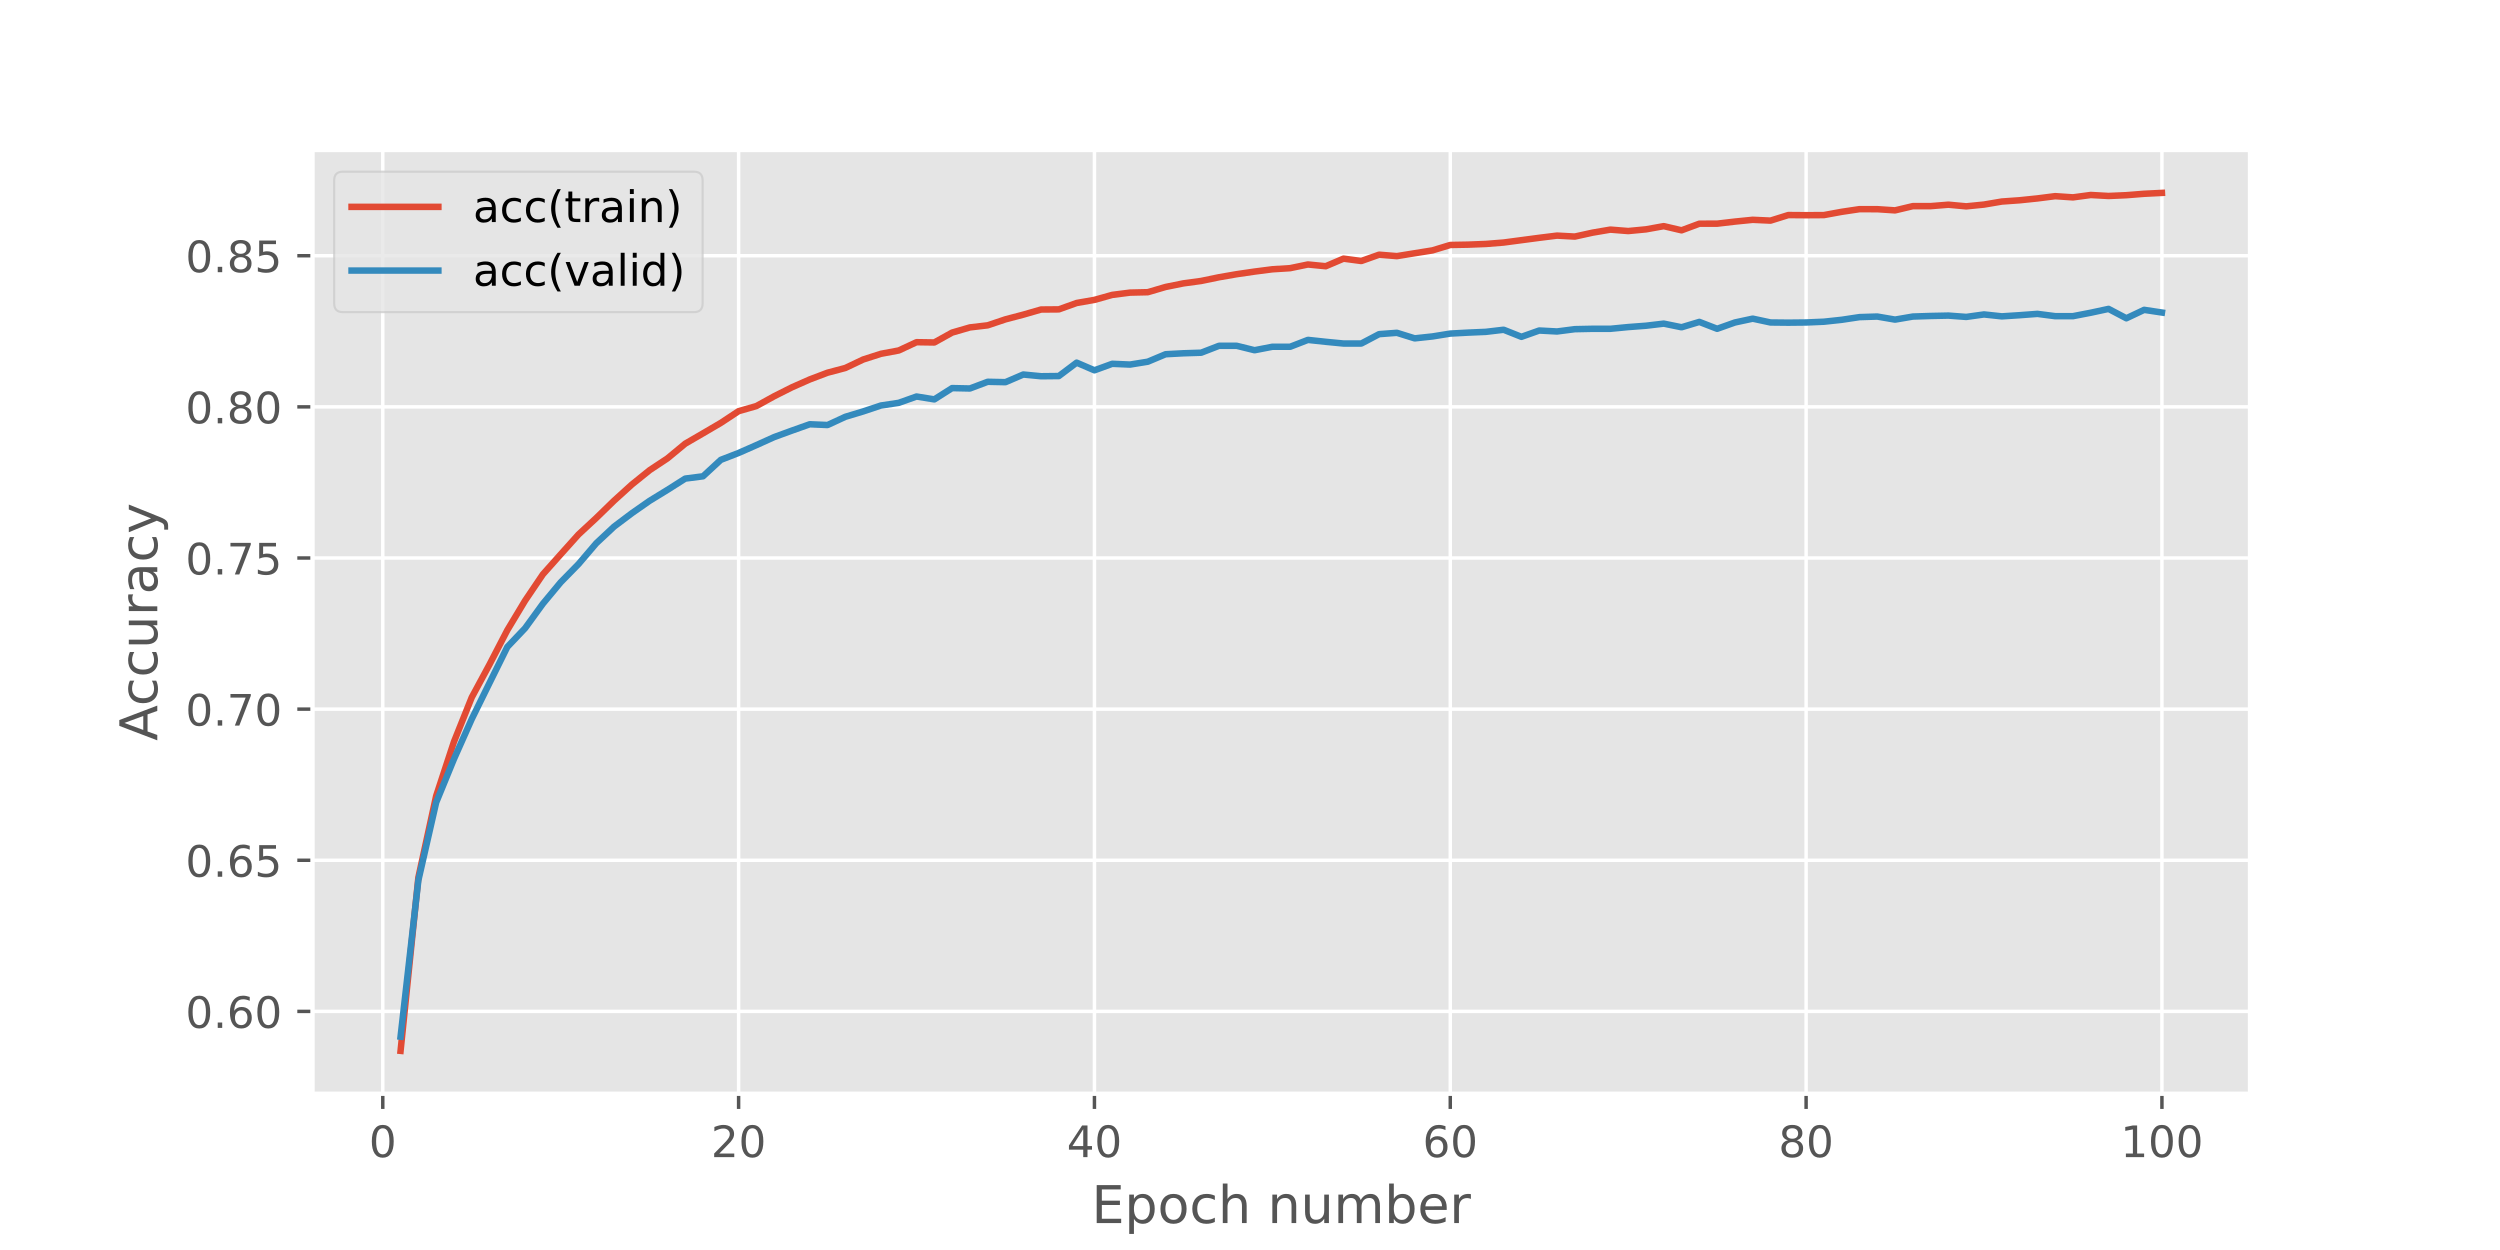
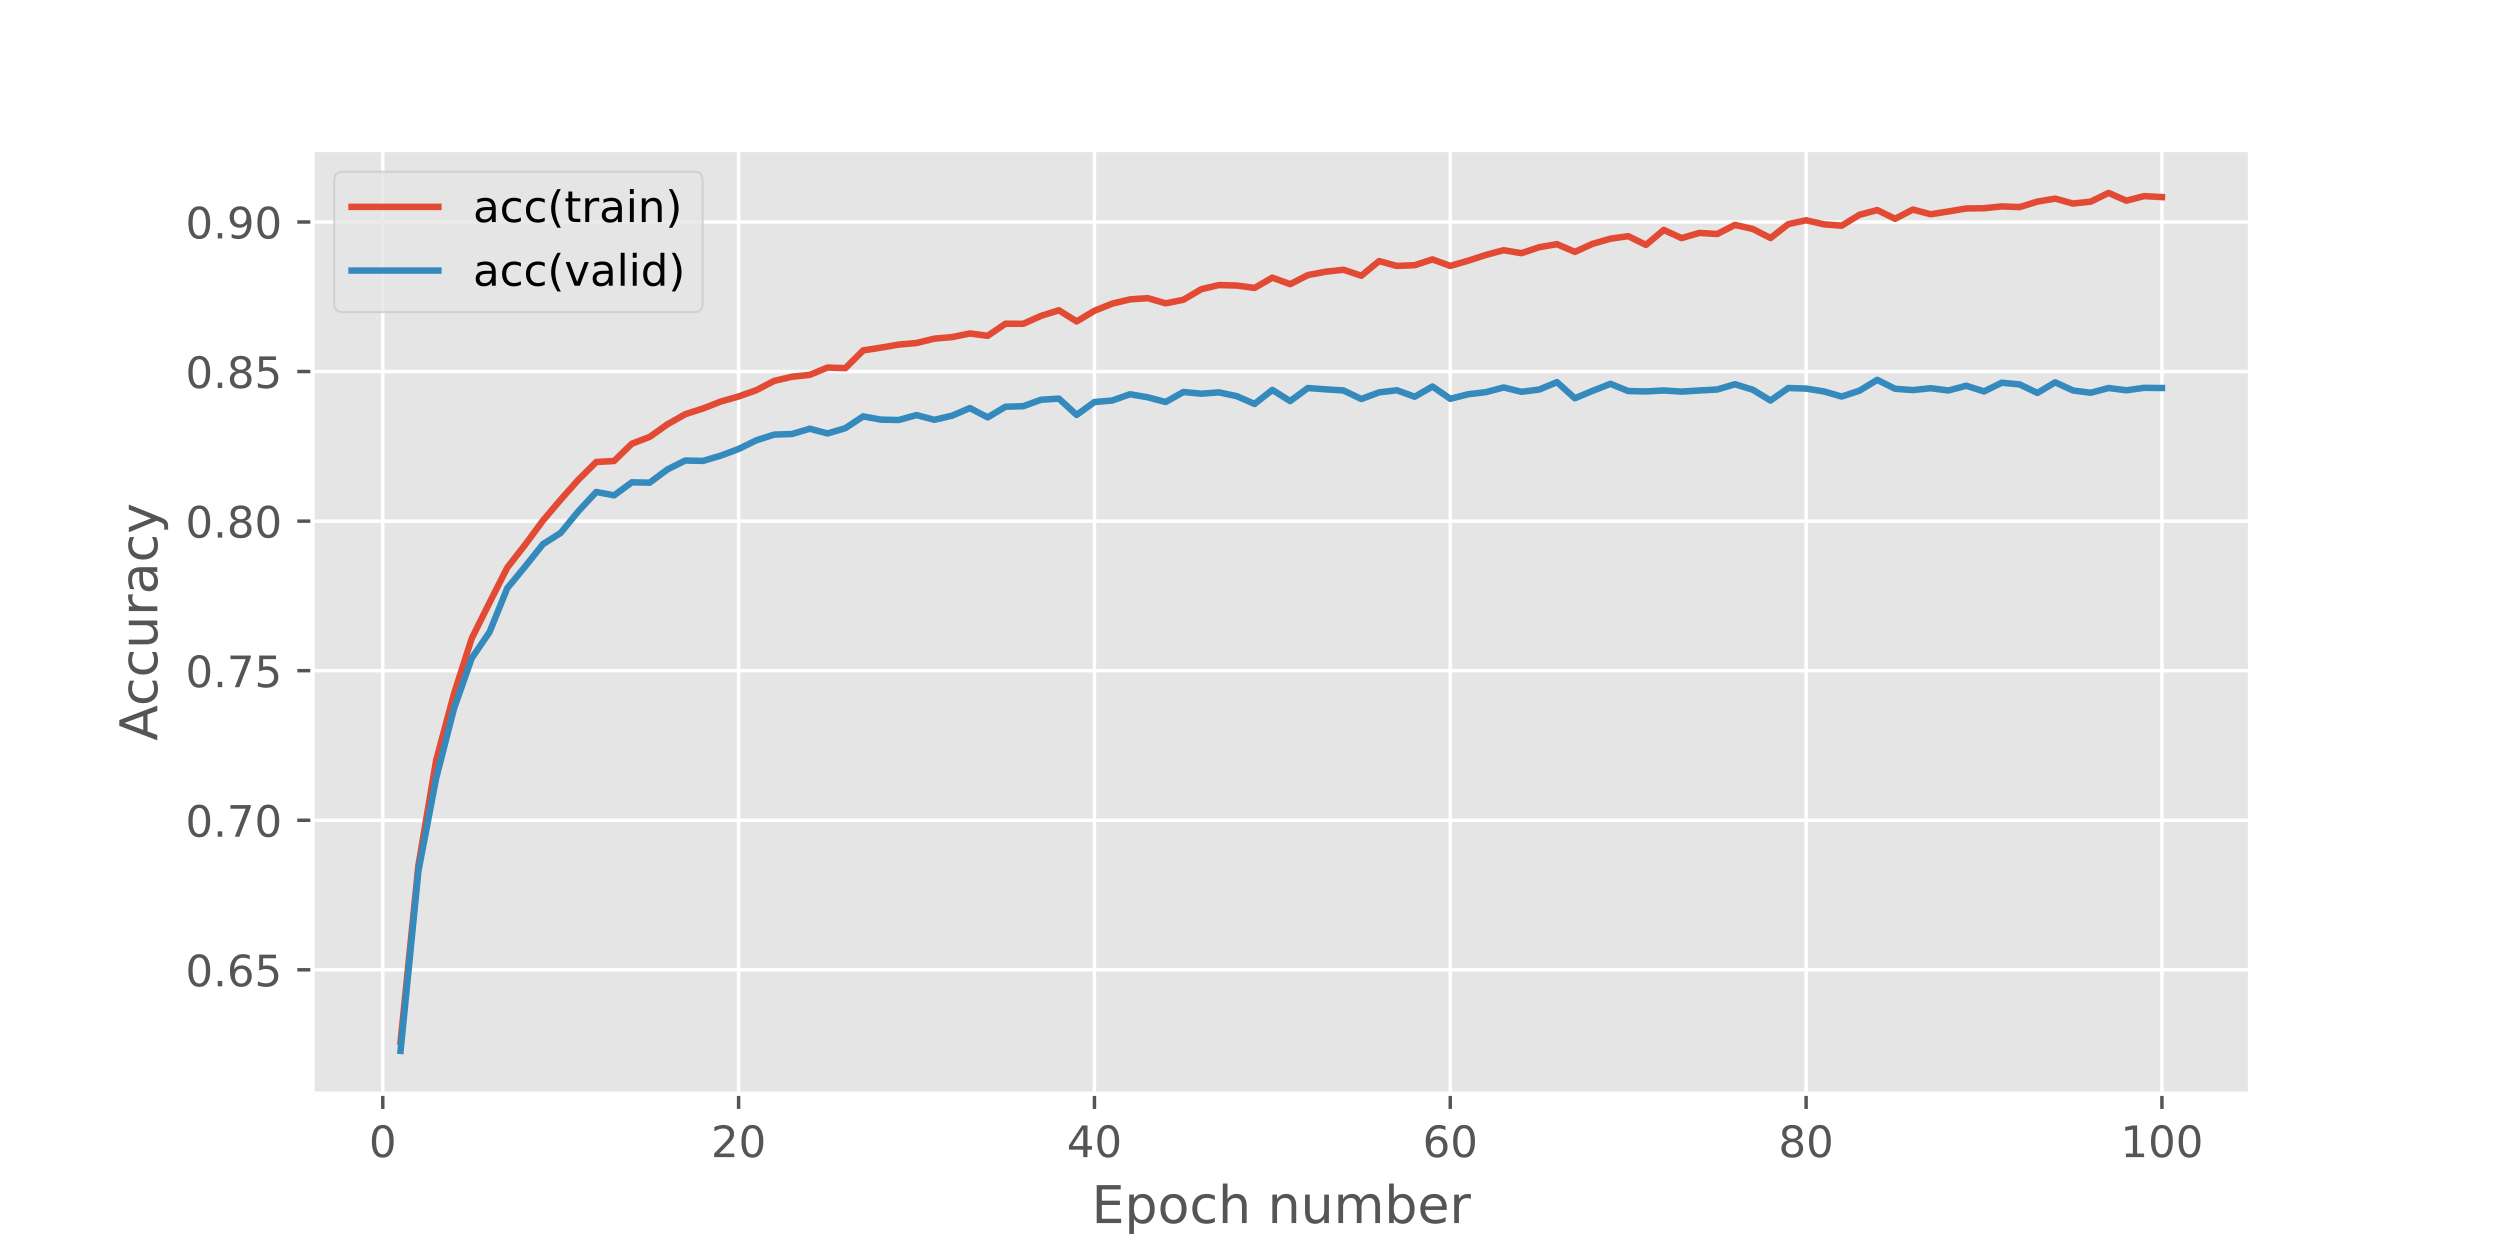
<svg xmlns="http://www.w3.org/2000/svg" xmlns:xlink="http://www.w3.org/1999/xlink" height="288pt" version="1.1" viewBox="0 0 576 288" width="576pt">
  <defs>
    <style type="text/css">*{stroke-linecap:butt;stroke-linejoin:round;}</style>
  </defs>
  <g id="figure_1">
    <g id="patch_1">
      <path d="M 0 288  L 576 288  L 576 0  L 0 0  z " style="fill:#ffffff;" />
    </g>
    <g id="axes_1">
      <g id="patch_2">
        <path d="M 72 252  L 518.4 252  L 518.4 34.56  L 72 34.56  z " style="fill:#e5e5e5;" />
      </g>
      <g id="matplotlib.axis_1">
        <g id="xtick_1">
          <g id="line2d_1">
-             <path clip-path="url(#pefc6689013)" d="M 88.192 252  L 88.192 34.56  " style="fill:none;stroke:#ffffff;stroke-linecap:square;stroke-width:0.8;" />
+             <path clip-path="url(#p333db44d26)" d="M 88.192 252  L 88.192 34.56  " style="fill:none;stroke:#ffffff;stroke-linecap:square;stroke-width:0.8;" />
          </g>
          <g id="line2d_2">
            <defs>
-               <path d="M 0 0  L 0 3.5  " id="mbd521eb7ed" style="stroke:#555555;stroke-width:0.8;" />
-             </defs>
-             <g>
-               <use style="fill:#555555;stroke:#555555;stroke-width:0.8;" x="88.192" xlink:href="#mbd521eb7ed" y="252" />
+               <path d="M 0 0  L 0 3.5  " id="m437a9e949e" style="stroke:#555555;stroke-width:0.8;" />
+             </defs>
+             <g>
+               <use style="fill:#555555;stroke:#555555;stroke-width:0.8;" x="88.192" xlink:href="#m437a9e949e" y="252" />
            </g>
          </g>
          <g id="text_1">
            <g style="fill:#555555;" transform="translate(85.01049 266.5984)scale(0.1 -0.1)">
              <defs>
                <path d="M 2034 4250  Q 1547 4250 1301 3770  Q 1056 3291 1056 2328  Q 1056 1369 1301 889  Q 1547 409 2034 409  Q 2525 409 2770 889  Q 3016 1369 3016 2328  Q 3016 3291 2770 3770  Q 2525 4250 2034 4250  z M 2034 4750  Q 2819 4750 3233 4129  Q 3647 3509 3647 2328  Q 3647 1150 3233 529  Q 2819 -91 2034 -91  Q 1250 -91 836 529  Q 422 1150 422 2328  Q 422 3509 836 4129  Q 1250 4750 2034 4750  z " id="DejaVuSans-30" transform="scale(0.015625)" />
              </defs>
              <use xlink:href="#DejaVuSans-30" />
            </g>
          </g>
        </g>
        <g id="xtick_2">
          <g id="line2d_3">
-             <path clip-path="url(#pefc6689013)" d="M 170.175 252  L 170.175 34.56  " style="fill:none;stroke:#ffffff;stroke-linecap:square;stroke-width:0.8;" />
+             <path clip-path="url(#p333db44d26)" d="M 170.175 252  L 170.175 34.56  " style="fill:none;stroke:#ffffff;stroke-linecap:square;stroke-width:0.8;" />
          </g>
          <g id="line2d_4">
            <g>
-               <use style="fill:#555555;stroke:#555555;stroke-width:0.8;" x="170.175" xlink:href="#mbd521eb7ed" y="252" />
+               <use style="fill:#555555;stroke:#555555;stroke-width:0.8;" x="170.175" xlink:href="#m437a9e949e" y="252" />
            </g>
          </g>
          <g id="text_2">
            <g style="fill:#555555;" transform="translate(163.8127 266.5984)scale(0.1 -0.1)">
              <defs>
                <path d="M 1228 531  L 3431 531  L 3431 0  L 469 0  L 469 531  Q 828 903 1448 1529  Q 2069 2156 2228 2338  Q 2531 2678 2651 2914  Q 2772 3150 2772 3378  Q 2772 3750 2511 3984  Q 2250 4219 1831 4219  Q 1534 4219 1204 4116  Q 875 4013 500 3803  L 500 4441  Q 881 4594 1212 4672  Q 1544 4750 1819 4750  Q 2544 4750 2975 4387  Q 3406 4025 3406 3419  Q 3406 3131 3298 2873  Q 3191 2616 2906 2266  Q 2828 2175 2409 1742  Q 1991 1309 1228 531  z " id="DejaVuSans-32" transform="scale(0.015625)" />
              </defs>
              <use xlink:href="#DejaVuSans-32" />
              <use x="63.623" xlink:href="#DejaVuSans-30" />
            </g>
          </g>
        </g>
        <g id="xtick_3">
          <g id="line2d_5">
-             <path clip-path="url(#pefc6689013)" d="M 252.159 252  L 252.159 34.56  " style="fill:none;stroke:#ffffff;stroke-linecap:square;stroke-width:0.8;" />
+             <path clip-path="url(#p333db44d26)" d="M 252.159 252  L 252.159 34.56  " style="fill:none;stroke:#ffffff;stroke-linecap:square;stroke-width:0.8;" />
          </g>
          <g id="line2d_6">
            <g>
-               <use style="fill:#555555;stroke:#555555;stroke-width:0.8;" x="252.159" xlink:href="#mbd521eb7ed" y="252" />
+               <use style="fill:#555555;stroke:#555555;stroke-width:0.8;" x="252.159" xlink:href="#m437a9e949e" y="252" />
            </g>
          </g>
          <g id="text_3">
            <g style="fill:#555555;" transform="translate(245.7962 266.5984)scale(0.1 -0.1)">
              <defs>
                <path d="M 2419 4116  L 825 1625  L 2419 1625  L 2419 4116  z M 2253 4666  L 3047 4666  L 3047 1625  L 3713 1625  L 3713 1100  L 3047 1100  L 3047 0  L 2419 0  L 2419 1100  L 313 1100  L 313 1709  L 2253 4666  z " id="DejaVuSans-34" transform="scale(0.015625)" />
              </defs>
              <use xlink:href="#DejaVuSans-34" />
              <use x="63.623" xlink:href="#DejaVuSans-30" />
            </g>
          </g>
        </g>
        <g id="xtick_4">
          <g id="line2d_7">
-             <path clip-path="url(#pefc6689013)" d="M 334.142 252  L 334.142 34.56  " style="fill:none;stroke:#ffffff;stroke-linecap:square;stroke-width:0.8;" />
+             <path clip-path="url(#p333db44d26)" d="M 334.142 252  L 334.142 34.56  " style="fill:none;stroke:#ffffff;stroke-linecap:square;stroke-width:0.8;" />
          </g>
          <g id="line2d_8">
            <g>
-               <use style="fill:#555555;stroke:#555555;stroke-width:0.8;" x="334.142" xlink:href="#mbd521eb7ed" y="252" />
+               <use style="fill:#555555;stroke:#555555;stroke-width:0.8;" x="334.142" xlink:href="#m437a9e949e" y="252" />
            </g>
          </g>
          <g id="text_4">
            <g style="fill:#555555;" transform="translate(327.7796 266.5984)scale(0.1 -0.1)">
              <defs>
                <path d="M 2113 2584  Q 1688 2584 1439 2293  Q 1191 2003 1191 1497  Q 1191 994 1439 701  Q 1688 409 2113 409  Q 2538 409 2786 701  Q 3034 994 3034 1497  Q 3034 2003 2786 2293  Q 2538 2584 2113 2584  z M 3366 4563  L 3366 3988  Q 3128 4100 2886 4159  Q 2644 4219 2406 4219  Q 1781 4219 1451 3797  Q 1122 3375 1075 2522  Q 1259 2794 1537 2939  Q 1816 3084 2150 3084  Q 2853 3084 3261 2657  Q 3669 2231 3669 1497  Q 3669 778 3244 343  Q 2819 -91 2113 -91  Q 1303 -91 875 529  Q 447 1150 447 2328  Q 447 3434 972 4092  Q 1497 4750 2381 4750  Q 2619 4750 2861 4703  Q 3103 4656 3366 4563  z " id="DejaVuSans-36" transform="scale(0.015625)" />
              </defs>
              <use xlink:href="#DejaVuSans-36" />
              <use x="63.623" xlink:href="#DejaVuSans-30" />
            </g>
          </g>
        </g>
        <g id="xtick_5">
          <g id="line2d_9">
-             <path clip-path="url(#pefc6689013)" d="M 416.126 252  L 416.126 34.56  " style="fill:none;stroke:#ffffff;stroke-linecap:square;stroke-width:0.8;" />
+             <path clip-path="url(#p333db44d26)" d="M 416.126 252  L 416.126 34.56  " style="fill:none;stroke:#ffffff;stroke-linecap:square;stroke-width:0.8;" />
          </g>
          <g id="line2d_10">
            <g>
-               <use style="fill:#555555;stroke:#555555;stroke-width:0.8;" x="416.126" xlink:href="#mbd521eb7ed" y="252" />
+               <use style="fill:#555555;stroke:#555555;stroke-width:0.8;" x="416.126" xlink:href="#m437a9e949e" y="252" />
            </g>
          </g>
          <g id="text_5">
            <g style="fill:#555555;" transform="translate(409.7631 266.5984)scale(0.1 -0.1)">
              <defs>
                <path d="M 2034 2216  Q 1584 2216 1326 1975  Q 1069 1734 1069 1313  Q 1069 891 1326 650  Q 1584 409 2034 409  Q 2484 409 2743 651  Q 3003 894 3003 1313  Q 3003 1734 2745 1975  Q 2488 2216 2034 2216  z M 1403 2484  Q 997 2584 770 2862  Q 544 3141 544 3541  Q 544 4100 942 4425  Q 1341 4750 2034 4750  Q 2731 4750 3128 4425  Q 3525 4100 3525 3541  Q 3525 3141 3298 2862  Q 3072 2584 2669 2484  Q 3125 2378 3379 2068  Q 3634 1759 3634 1313  Q 3634 634 3220 271  Q 2806 -91 2034 -91  Q 1263 -91 848 271  Q 434 634 434 1313  Q 434 1759 690 2068  Q 947 2378 1403 2484  z M 1172 3481  Q 1172 3119 1398 2916  Q 1625 2713 2034 2713  Q 2441 2713 2670 2916  Q 2900 3119 2900 3481  Q 2900 3844 2670 4047  Q 2441 4250 2034 4250  Q 1625 4250 1398 4047  Q 1172 3844 1172 3481  z " id="DejaVuSans-38" transform="scale(0.015625)" />
              </defs>
              <use xlink:href="#DejaVuSans-38" />
              <use x="63.623" xlink:href="#DejaVuSans-30" />
            </g>
          </g>
        </g>
        <g id="xtick_6">
          <g id="line2d_11">
-             <path clip-path="url(#pefc6689013)" d="M 498.109 252  L 498.109 34.56  " style="fill:none;stroke:#ffffff;stroke-linecap:square;stroke-width:0.8;" />
+             <path clip-path="url(#p333db44d26)" d="M 498.109 252  L 498.109 34.56  " style="fill:none;stroke:#ffffff;stroke-linecap:square;stroke-width:0.8;" />
          </g>
          <g id="line2d_12">
            <g>
-               <use style="fill:#555555;stroke:#555555;stroke-width:0.8;" x="498.109" xlink:href="#mbd521eb7ed" y="252" />
+               <use style="fill:#555555;stroke:#555555;stroke-width:0.8;" x="498.109" xlink:href="#m437a9e949e" y="252" />
            </g>
          </g>
          <g id="text_6">
            <g style="fill:#555555;" transform="translate(488.5653 266.5984)scale(0.1 -0.1)">
              <defs>
                <path d="M 794 531  L 1825 531  L 1825 4091  L 703 3866  L 703 4441  L 1819 4666  L 2450 4666  L 2450 531  L 3481 531  L 3481 0  L 794 0  L 794 531  z " id="DejaVuSans-31" transform="scale(0.015625)" />
              </defs>
              <use xlink:href="#DejaVuSans-31" />
              <use x="63.623" xlink:href="#DejaVuSans-30" />
              <use x="127.246" xlink:href="#DejaVuSans-30" />
            </g>
          </g>
        </g>
        <g id="text_7">
          <g style="fill:#555555;" transform="translate(251.5031 281.7962)scale(0.12 -0.12)">
            <defs>
              <path d="M 628 4666  L 3578 4666  L 3578 4134  L 1259 4134  L 1259 2753  L 3481 2753  L 3481 2222  L 1259 2222  L 1259 531  L 3634 531  L 3634 0  L 628 0  L 628 4666  z " id="DejaVuSans-45" transform="scale(0.015625)" />
              <path d="M 1159 525  L 1159 -1331  L 581 -1331  L 581 3500  L 1159 3500  L 1159 2969  Q 1341 3281 1617 3432  Q 1894 3584 2278 3584  Q 2916 3584 3314 3078  Q 3713 2572 3713 1747  Q 3713 922 3314 415  Q 2916 -91 2278 -91  Q 1894 -91 1617 61  Q 1341 213 1159 525  z M 3116 1747  Q 3116 2381 2855 2742  Q 2594 3103 2138 3103  Q 1681 3103 1420 2742  Q 1159 2381 1159 1747  Q 1159 1113 1420 752  Q 1681 391 2138 391  Q 2594 391 2855 752  Q 3116 1113 3116 1747  z " id="DejaVuSans-70" transform="scale(0.015625)" />
              <path d="M 1959 3097  Q 1497 3097 1228 2736  Q 959 2375 959 1747  Q 959 1119 1226 758  Q 1494 397 1959 397  Q 2419 397 2687 759  Q 2956 1122 2956 1747  Q 2956 2369 2687 2733  Q 2419 3097 1959 3097  z M 1959 3584  Q 2709 3584 3137 3096  Q 3566 2609 3566 1747  Q 3566 888 3137 398  Q 2709 -91 1959 -91  Q 1206 -91 779 398  Q 353 888 353 1747  Q 353 2609 779 3096  Q 1206 3584 1959 3584  z " id="DejaVuSans-6f" transform="scale(0.015625)" />
              <path d="M 3122 3366  L 3122 2828  Q 2878 2963 2633 3030  Q 2388 3097 2138 3097  Q 1578 3097 1268 2742  Q 959 2388 959 1747  Q 959 1106 1268 751  Q 1578 397 2138 397  Q 2388 397 2633 464  Q 2878 531 3122 666  L 3122 134  Q 2881 22 2623 -34  Q 2366 -91 2075 -91  Q 1284 -91 818 406  Q 353 903 353 1747  Q 353 2603 823 3093  Q 1294 3584 2113 3584  Q 2378 3584 2631 3529  Q 2884 3475 3122 3366  z " id="DejaVuSans-63" transform="scale(0.015625)" />
              <path d="M 3513 2113  L 3513 0  L 2938 0  L 2938 2094  Q 2938 2591 2744 2837  Q 2550 3084 2163 3084  Q 1697 3084 1428 2787  Q 1159 2491 1159 1978  L 1159 0  L 581 0  L 581 4863  L 1159 4863  L 1159 2956  Q 1366 3272 1645 3428  Q 1925 3584 2291 3584  Q 2894 3584 3203 3211  Q 3513 2838 3513 2113  z " id="DejaVuSans-68" transform="scale(0.015625)" />
              <path id="DejaVuSans-20" transform="scale(0.015625)" />
              <path d="M 3513 2113  L 3513 0  L 2938 0  L 2938 2094  Q 2938 2591 2744 2837  Q 2550 3084 2163 3084  Q 1697 3084 1428 2787  Q 1159 2491 1159 1978  L 1159 0  L 581 0  L 581 3500  L 1159 3500  L 1159 2956  Q 1366 3272 1645 3428  Q 1925 3584 2291 3584  Q 2894 3584 3203 3211  Q 3513 2838 3513 2113  z " id="DejaVuSans-6e" transform="scale(0.015625)" />
              <path d="M 544 1381  L 544 3500  L 1119 3500  L 1119 1403  Q 1119 906 1312 657  Q 1506 409 1894 409  Q 2359 409 2629 706  Q 2900 1003 2900 1516  L 2900 3500  L 3475 3500  L 3475 0  L 2900 0  L 2900 538  Q 2691 219 2414 64  Q 2138 -91 1772 -91  Q 1169 -91 856 284  Q 544 659 544 1381  z M 1991 3584  L 1991 3584  z " id="DejaVuSans-75" transform="scale(0.015625)" />
              <path d="M 3328 2828  Q 3544 3216 3844 3400  Q 4144 3584 4550 3584  Q 5097 3584 5394 3201  Q 5691 2819 5691 2113  L 5691 0  L 5113 0  L 5113 2094  Q 5113 2597 4934 2840  Q 4756 3084 4391 3084  Q 3944 3084 3684 2787  Q 3425 2491 3425 1978  L 3425 0  L 2847 0  L 2847 2094  Q 2847 2600 2669 2842  Q 2491 3084 2119 3084  Q 1678 3084 1418 2786  Q 1159 2488 1159 1978  L 1159 0  L 581 0  L 581 3500  L 1159 3500  L 1159 2956  Q 1356 3278 1631 3431  Q 1906 3584 2284 3584  Q 2666 3584 2933 3390  Q 3200 3197 3328 2828  z " id="DejaVuSans-6d" transform="scale(0.015625)" />
              <path d="M 3116 1747  Q 3116 2381 2855 2742  Q 2594 3103 2138 3103  Q 1681 3103 1420 2742  Q 1159 2381 1159 1747  Q 1159 1113 1420 752  Q 1681 391 2138 391  Q 2594 391 2855 752  Q 3116 1113 3116 1747  z M 1159 2969  Q 1341 3281 1617 3432  Q 1894 3584 2278 3584  Q 2916 3584 3314 3078  Q 3713 2572 3713 1747  Q 3713 922 3314 415  Q 2916 -91 2278 -91  Q 1894 -91 1617 61  Q 1341 213 1159 525  L 1159 0  L 581 0  L 581 4863  L 1159 4863  L 1159 2969  z " id="DejaVuSans-62" transform="scale(0.015625)" />
              <path d="M 3597 1894  L 3597 1613  L 953 1613  Q 991 1019 1311 708  Q 1631 397 2203 397  Q 2534 397 2845 478  Q 3156 559 3463 722  L 3463 178  Q 3153 47 2828 -22  Q 2503 -91 2169 -91  Q 1331 -91 842 396  Q 353 884 353 1716  Q 353 2575 817 3079  Q 1281 3584 2069 3584  Q 2775 3584 3186 3129  Q 3597 2675 3597 1894  z M 3022 2063  Q 3016 2534 2758 2815  Q 2500 3097 2075 3097  Q 1594 3097 1305 2825  Q 1016 2553 972 2059  L 3022 2063  z " id="DejaVuSans-65" transform="scale(0.015625)" />
              <path d="M 2631 2963  Q 2534 3019 2420 3045  Q 2306 3072 2169 3072  Q 1681 3072 1420 2755  Q 1159 2438 1159 1844  L 1159 0  L 581 0  L 581 3500  L 1159 3500  L 1159 2956  Q 1341 3275 1631 3429  Q 1922 3584 2338 3584  Q 2397 3584 2469 3576  Q 2541 3569 2628 3553  L 2631 2963  z " id="DejaVuSans-72" transform="scale(0.015625)" />
            </defs>
            <use xlink:href="#DejaVuSans-45" />
            <use x="63.184" xlink:href="#DejaVuSans-70" />
            <use x="126.66" xlink:href="#DejaVuSans-6f" />
            <use x="187.842" xlink:href="#DejaVuSans-63" />
            <use x="242.822" xlink:href="#DejaVuSans-68" />
            <use x="306.201" xlink:href="#DejaVuSans-20" />
            <use x="337.988" xlink:href="#DejaVuSans-6e" />
            <use x="401.367" xlink:href="#DejaVuSans-75" />
            <use x="464.746" xlink:href="#DejaVuSans-6d" />
            <use x="562.158" xlink:href="#DejaVuSans-62" />
            <use x="625.635" xlink:href="#DejaVuSans-65" />
            <use x="687.158" xlink:href="#DejaVuSans-72" />
          </g>
        </g>
      </g>
      <g id="matplotlib.axis_2">
        <g id="ytick_1">
          <g id="line2d_13">
-             <path clip-path="url(#pefc6689013)" d="M 72 233.028  L 518.4 233.028  " style="fill:none;stroke:#ffffff;stroke-linecap:square;stroke-width:0.8;" />
+             <path clip-path="url(#p333db44d26)" d="M 72 223.446  L 518.4 223.446  " style="fill:none;stroke:#ffffff;stroke-linecap:square;stroke-width:0.8;" />
          </g>
          <g id="line2d_14">
            <defs>
-               <path d="M 0 0  L -3.5 0  " id="m51535d2b13" style="stroke:#555555;stroke-width:0.8;" />
-             </defs>
-             <g>
-               <use style="fill:#555555;stroke:#555555;stroke-width:0.8;" x="72" xlink:href="#m51535d2b13" y="233.028" />
+               <path d="M 0 0  L -3.5 0  " id="m71de0707a5" style="stroke:#555555;stroke-width:0.8;" />
+             </defs>
+             <g>
+               <use style="fill:#555555;stroke:#555555;stroke-width:0.8;" x="72" xlink:href="#m71de0707a5" y="223.446" />
            </g>
          </g>
          <g id="text_8">
-             <g style="fill:#555555;" transform="translate(42.73438 236.8269)scale(0.1 -0.1)">
+             <g style="fill:#555555;" transform="translate(42.73438 227.2457)scale(0.1 -0.1)">
              <defs>
                <path d="M 684 794  L 1344 794  L 1344 0  L 684 0  L 684 794  z " id="DejaVuSans-2e" transform="scale(0.015625)" />
+                 <path d="M 691 4666  L 3169 4666  L 3169 4134  L 1269 4134  L 1269 2991  Q 1406 3038 1543 3061  Q 1681 3084 1819 3084  Q 2600 3084 3056 2656  Q 3513 2228 3513 1497  Q 3513 744 3044 326  Q 2575 -91 1722 -91  Q 1428 -91 1123 -41  Q 819 9 494 109  L 494 744  Q 775 591 1075 516  Q 1375 441 1709 441  Q 2250 441 2565 725  Q 2881 1009 2881 1497  Q 2881 1984 2565 2268  Q 2250 2553 1709 2553  Q 1456 2553 1204 2497  Q 953 2441 691 2322  L 691 4666  z " id="DejaVuSans-35" transform="scale(0.015625)" />
              </defs>
              <use xlink:href="#DejaVuSans-30" />
              <use x="63.623" xlink:href="#DejaVuSans-2e" />
              <use x="95.41" xlink:href="#DejaVuSans-36" />
-               <use x="159.033" xlink:href="#DejaVuSans-30" />
+               <use x="159.033" xlink:href="#DejaVuSans-35" />
            </g>
          </g>
        </g>
        <g id="ytick_2">
          <g id="line2d_15">
-             <path clip-path="url(#pefc6689013)" d="M 72 198.205  L 518.4 198.205  " style="fill:none;stroke:#ffffff;stroke-linecap:square;stroke-width:0.8;" />
+             <path clip-path="url(#p333db44d26)" d="M 72 188.986  L 518.4 188.986  " style="fill:none;stroke:#ffffff;stroke-linecap:square;stroke-width:0.8;" />
          </g>
          <g id="line2d_16">
            <g>
-               <use style="fill:#555555;stroke:#555555;stroke-width:0.8;" x="72" xlink:href="#m51535d2b13" y="198.205" />
+               <use style="fill:#555555;stroke:#555555;stroke-width:0.8;" x="72" xlink:href="#m71de0707a5" y="188.986" />
            </g>
          </g>
          <g id="text_9">
-             <g style="fill:#555555;" transform="translate(42.73438 202.0046)scale(0.1 -0.1)">
-               <defs>
-                 <path d="M 691 4666  L 3169 4666  L 3169 4134  L 1269 4134  L 1269 2991  Q 1406 3038 1543 3061  Q 1681 3084 1819 3084  Q 2600 3084 3056 2656  Q 3513 2228 3513 1497  Q 3513 744 3044 326  Q 2575 -91 1722 -91  Q 1428 -91 1123 -41  Q 819 9 494 109  L 494 744  Q 775 591 1075 516  Q 1375 441 1709 441  Q 2250 441 2565 725  Q 2881 1009 2881 1497  Q 2881 1984 2565 2268  Q 2250 2553 1709 2553  Q 1456 2553 1204 2497  Q 953 2441 691 2322  L 691 4666  z " id="DejaVuSans-35" transform="scale(0.015625)" />
-               </defs>
-               <use xlink:href="#DejaVuSans-30" />
-               <use x="63.623" xlink:href="#DejaVuSans-2e" />
-               <use x="95.41" xlink:href="#DejaVuSans-36" />
-               <use x="159.033" xlink:href="#DejaVuSans-35" />
+             <g style="fill:#555555;" transform="translate(42.73438 192.785)scale(0.1 -0.1)">
+               <defs>
+                 <path d="M 525 4666  L 3525 4666  L 3525 4397  L 1831 0  L 1172 0  L 2766 4134  L 525 4134  L 525 4666  z " id="DejaVuSans-37" transform="scale(0.015625)" />
+               </defs>
+               <use xlink:href="#DejaVuSans-30" />
+               <use x="63.623" xlink:href="#DejaVuSans-2e" />
+               <use x="95.41" xlink:href="#DejaVuSans-37" />
+               <use x="159.033" xlink:href="#DejaVuSans-30" />
            </g>
          </g>
        </g>
        <g id="ytick_3">
          <g id="line2d_17">
-             <path clip-path="url(#pefc6689013)" d="M 72 163.383  L 518.4 163.383  " style="fill:none;stroke:#ffffff;stroke-linecap:square;stroke-width:0.8;" />
+             <path clip-path="url(#p333db44d26)" d="M 72 154.525  L 518.4 154.525  " style="fill:none;stroke:#ffffff;stroke-linecap:square;stroke-width:0.8;" />
          </g>
          <g id="line2d_18">
            <g>
-               <use style="fill:#555555;stroke:#555555;stroke-width:0.8;" x="72" xlink:href="#m51535d2b13" y="163.383" />
+               <use style="fill:#555555;stroke:#555555;stroke-width:0.8;" x="72" xlink:href="#m71de0707a5" y="154.525" />
            </g>
          </g>
          <g id="text_10">
-             <g style="fill:#555555;" transform="translate(42.73438 167.1822)scale(0.1 -0.1)">
-               <defs>
-                 <path d="M 525 4666  L 3525 4666  L 3525 4397  L 1831 0  L 1172 0  L 2766 4134  L 525 4134  L 525 4666  z " id="DejaVuSans-37" transform="scale(0.015625)" />
-               </defs>
+             <g style="fill:#555555;" transform="translate(42.73438 158.3242)scale(0.1 -0.1)">
              <use xlink:href="#DejaVuSans-30" />
              <use x="63.623" xlink:href="#DejaVuSans-2e" />
              <use x="95.41" xlink:href="#DejaVuSans-37" />
-               <use x="159.033" xlink:href="#DejaVuSans-30" />
+               <use x="159.033" xlink:href="#DejaVuSans-35" />
            </g>
          </g>
        </g>
        <g id="ytick_4">
          <g id="line2d_19">
-             <path clip-path="url(#pefc6689013)" d="M 72 128.561  L 518.4 128.561  " style="fill:none;stroke:#ffffff;stroke-linecap:square;stroke-width:0.8;" />
+             <path clip-path="url(#p333db44d26)" d="M 72 120.064  L 518.4 120.064  " style="fill:none;stroke:#ffffff;stroke-linecap:square;stroke-width:0.8;" />
          </g>
          <g id="line2d_20">
            <g>
-               <use style="fill:#555555;stroke:#555555;stroke-width:0.8;" x="72" xlink:href="#m51535d2b13" y="128.561" />
+               <use style="fill:#555555;stroke:#555555;stroke-width:0.8;" x="72" xlink:href="#m71de0707a5" y="120.064" />
            </g>
          </g>
          <g id="text_11">
-             <g style="fill:#555555;" transform="translate(42.73438 132.3598)scale(0.1 -0.1)">
-               <use xlink:href="#DejaVuSans-30" />
-               <use x="63.623" xlink:href="#DejaVuSans-2e" />
-               <use x="95.41" xlink:href="#DejaVuSans-37" />
-               <use x="159.033" xlink:href="#DejaVuSans-35" />
+             <g style="fill:#555555;" transform="translate(42.73438 123.8635)scale(0.1 -0.1)">
+               <use xlink:href="#DejaVuSans-30" />
+               <use x="63.623" xlink:href="#DejaVuSans-2e" />
+               <use x="95.41" xlink:href="#DejaVuSans-38" />
+               <use x="159.033" xlink:href="#DejaVuSans-30" />
            </g>
          </g>
        </g>
        <g id="ytick_5">
          <g id="line2d_21">
-             <path clip-path="url(#pefc6689013)" d="M 72 93.738  L 518.4 93.738  " style="fill:none;stroke:#ffffff;stroke-linecap:square;stroke-width:0.8;" />
+             <path clip-path="url(#p333db44d26)" d="M 72 85.604  L 518.4 85.604  " style="fill:none;stroke:#ffffff;stroke-linecap:square;stroke-width:0.8;" />
          </g>
          <g id="line2d_22">
            <g>
-               <use style="fill:#555555;stroke:#555555;stroke-width:0.8;" x="72" xlink:href="#m51535d2b13" y="93.738" />
+               <use style="fill:#555555;stroke:#555555;stroke-width:0.8;" x="72" xlink:href="#m71de0707a5" y="85.604" />
            </g>
          </g>
          <g id="text_12">
-             <g style="fill:#555555;" transform="translate(42.73438 97.53742)scale(0.1 -0.1)">
+             <g style="fill:#555555;" transform="translate(42.73438 89.40276)scale(0.1 -0.1)">
              <use xlink:href="#DejaVuSans-30" />
              <use x="63.623" xlink:href="#DejaVuSans-2e" />
              <use x="95.41" xlink:href="#DejaVuSans-38" />
-               <use x="159.033" xlink:href="#DejaVuSans-30" />
+               <use x="159.033" xlink:href="#DejaVuSans-35" />
            </g>
          </g>
        </g>
        <g id="ytick_6">
          <g id="line2d_23">
-             <path clip-path="url(#pefc6689013)" d="M 72 58.916  L 518.4 58.916  " style="fill:none;stroke:#ffffff;stroke-linecap:square;stroke-width:0.8;" />
+             <path clip-path="url(#p333db44d26)" d="M 72 51.143  L 518.4 51.143  " style="fill:none;stroke:#ffffff;stroke-linecap:square;stroke-width:0.8;" />
          </g>
          <g id="line2d_24">
            <g>
-               <use style="fill:#555555;stroke:#555555;stroke-width:0.8;" x="72" xlink:href="#m51535d2b13" y="58.916" />
+               <use style="fill:#555555;stroke:#555555;stroke-width:0.8;" x="72" xlink:href="#m71de0707a5" y="51.143" />
            </g>
          </g>
          <g id="text_13">
-             <g style="fill:#555555;" transform="translate(42.73438 62.71504)scale(0.1 -0.1)">
-               <use xlink:href="#DejaVuSans-30" />
-               <use x="63.623" xlink:href="#DejaVuSans-2e" />
-               <use x="95.41" xlink:href="#DejaVuSans-38" />
-               <use x="159.033" xlink:href="#DejaVuSans-35" />
+             <g style="fill:#555555;" transform="translate(42.73438 54.94202)scale(0.1 -0.1)">
+               <defs>
+                 <path d="M 703 97  L 703 672  Q 941 559 1184 500  Q 1428 441 1663 441  Q 2288 441 2617 861  Q 2947 1281 2994 2138  Q 2813 1869 2534 1725  Q 2256 1581 1919 1581  Q 1219 1581 811 2004  Q 403 2428 403 3163  Q 403 3881 828 4315  Q 1253 4750 1959 4750  Q 2769 4750 3195 4129  Q 3622 3509 3622 2328  Q 3622 1225 3098 567  Q 2575 -91 1691 -91  Q 1453 -91 1209 -44  Q 966 3 703 97  z M 1959 2075  Q 2384 2075 2632 2365  Q 2881 2656 2881 3163  Q 2881 3666 2632 3958  Q 2384 4250 1959 4250  Q 1534 4250 1286 3958  Q 1038 3666 1038 3163  Q 1038 2656 1286 2365  Q 1534 2075 1959 2075  z " id="DejaVuSans-39" transform="scale(0.015625)" />
+               </defs>
+               <use xlink:href="#DejaVuSans-30" />
+               <use x="63.623" xlink:href="#DejaVuSans-2e" />
+               <use x="95.41" xlink:href="#DejaVuSans-39" />
+               <use x="159.033" xlink:href="#DejaVuSans-30" />
            </g>
          </g>
        </g>
        <g id="text_14">
          <g style="fill:#555555;" transform="translate(36.23875 170.6738)rotate(-90)scale(0.12 -0.12)">
            <defs>
              <path d="M 2188 4044  L 1331 1722  L 3047 1722  L 2188 4044  z M 1831 4666  L 2547 4666  L 4325 0  L 3669 0  L 3244 1197  L 1141 1197  L 716 0  L 50 0  L 1831 4666  z " id="DejaVuSans-41" transform="scale(0.015625)" />
              <path d="M 2194 1759  Q 1497 1759 1228 1600  Q 959 1441 959 1056  Q 959 750 1161 570  Q 1363 391 1709 391  Q 2188 391 2477 730  Q 2766 1069 2766 1631  L 2766 1759  L 2194 1759  z M 3341 1997  L 3341 0  L 2766 0  L 2766 531  Q 2569 213 2275 61  Q 1981 -91 1556 -91  Q 1019 -91 701 211  Q 384 513 384 1019  Q 384 1609 779 1909  Q 1175 2209 1959 2209  L 2766 2209  L 2766 2266  Q 2766 2663 2505 2880  Q 2244 3097 1772 3097  Q 1472 3097 1187 3025  Q 903 2953 641 2809  L 641 3341  Q 956 3463 1253 3523  Q 1550 3584 1831 3584  Q 2591 3584 2966 3190  Q 3341 2797 3341 1997  z " id="DejaVuSans-61" transform="scale(0.015625)" />
              <path d="M 2059 -325  Q 1816 -950 1584 -1140  Q 1353 -1331 966 -1331  L 506 -1331  L 506 -850  L 844 -850  Q 1081 -850 1212 -737  Q 1344 -625 1503 -206  L 1606 56  L 191 3500  L 800 3500  L 1894 763  L 2988 3500  L 3597 3500  L 2059 -325  z " id="DejaVuSans-79" transform="scale(0.015625)" />
            </defs>
            <use xlink:href="#DejaVuSans-41" />
            <use x="66.658" xlink:href="#DejaVuSans-63" />
            <use x="121.639" xlink:href="#DejaVuSans-63" />
            <use x="176.619" xlink:href="#DejaVuSans-75" />
            <use x="239.998" xlink:href="#DejaVuSans-72" />
            <use x="281.111" xlink:href="#DejaVuSans-61" />
            <use x="342.391" xlink:href="#DejaVuSans-63" />
            <use x="397.371" xlink:href="#DejaVuSans-79" />
          </g>
        </g>
      </g>
      <g id="line2d_25">
-         <path clip-path="url(#pefc6689013)" d="M 92.291 242.116  L 96.39 202.189  L 100.489 183.392  L 104.588 170.912  L 108.688 160.681  L 112.787 153.089  L 116.886 145.192  L 120.985 138.38  L 125.084 132.321  L 129.183 127.718  L 133.283 123.149  L 137.382 119.34  L 141.481 115.356  L 145.58 111.637  L 149.679 108.329  L 153.779 105.613  L 157.878 102.221  L 161.977 99.839  L 166.076 97.436  L 170.175 94.734  L 174.274 93.557  L 178.374 91.294  L 182.473 89.232  L 186.572 87.421  L 190.671 85.868  L 194.77 84.782  L 198.869 82.832  L 202.969 81.516  L 207.068 80.749  L 211.167 78.841  L 215.266 78.904  L 219.365 76.626  L 223.464 75.436  L 227.564 74.955  L 231.663 73.576  L 235.762 72.497  L 239.861 71.313  L 243.96 71.278  L 248.06 69.808  L 252.159 69.091  L 256.258 67.942  L 260.357 67.419  L 264.456 67.322  L 268.555 66.117  L 272.655 65.288  L 276.754 64.731  L 280.853 63.881  L 284.952 63.171  L 289.051 62.572  L 293.15 62.043  L 297.25 61.785  L 301.349 60.936  L 305.448 61.339  L 309.547 59.591  L 313.646 60.135  L 317.745 58.679  L 321.845 59.013  L 325.944 58.345  L 330.043 57.69  L 334.142 56.443  L 338.241 56.367  L 342.34 56.207  L 346.44 55.879  L 350.539 55.336  L 354.638 54.793  L 358.737 54.284  L 362.836 54.507  L 366.936 53.602  L 371.035 52.905  L 375.134 53.233  L 379.233 52.843  L 383.332 52.105  L 387.431 53.066  L 391.531 51.54  L 395.63 51.533  L 399.729 51.053  L 403.828 50.642  L 407.927 50.83  L 412.026 49.549  L 416.126 49.583  L 420.225 49.556  L 424.324 48.803  L 428.423 48.191  L 432.522 48.197  L 436.621 48.469  L 440.721 47.494  L 444.82 47.494  L 448.919 47.16  L 453.018 47.543  L 457.117 47.132  L 461.217 46.435  L 465.316 46.143  L 469.415 45.718  L 473.514 45.196  L 477.613 45.474  L 481.712 44.924  L 485.812 45.154  L 489.911 44.973  L 494.01 44.646  L 498.109 44.444  " style="fill:none;stroke:#e24a33;stroke-linecap:square;stroke-width:1.5;" />
+         <path clip-path="url(#p333db44d26)" d="M 92.291 240.036  L 96.39 199.496  L 100.489 175.195  L 104.588 159.894  L 108.688 147.088  L 112.787 138.845  L 116.886 130.761  L 120.985 125.509  L 125.084 119.954  L 129.183 115.116  L 133.283 110.505  L 137.382 106.445  L 141.481 106.218  L 145.58 102.227  L 149.679 100.663  L 153.779 97.761  L 157.878 95.439  L 161.977 94.115  L 166.076 92.509  L 170.175 91.345  L 174.274 89.89  L 178.374 87.754  L 182.473 86.803  L 186.572 86.369  L 190.671 84.68  L 194.77 84.825  L 198.869 80.738  L 202.969 80.09  L 207.068 79.394  L 211.167 79.028  L 215.266 78.022  L 219.365 77.664  L 223.464 76.83  L 227.564 77.374  L 231.663 74.583  L 235.762 74.597  L 239.861 72.77  L 243.96 71.488  L 248.06 74.052  L 252.159 71.599  L 256.258 69.958  L 260.357 68.973  L 264.456 68.697  L 268.555 69.883  L 272.655 69.069  L 276.754 66.643  L 280.853 65.671  L 284.952 65.789  L 289.051 66.34  L 293.15 63.969  L 297.25 65.478  L 301.349 63.376  L 305.448 62.598  L 309.547 62.15  L 313.646 63.528  L 317.745 60.151  L 321.845 61.274  L 325.944 61.102  L 330.043 59.765  L 334.142 61.267  L 338.241 60.075  L 342.34 58.738  L 346.44 57.649  L 350.539 58.338  L 354.638 56.953  L 358.737 56.257  L 362.836 58.035  L 366.936 56.174  L 371.035 55.002  L 375.134 54.417  L 379.233 56.422  L 383.332 52.976  L 387.431 54.858  L 391.531 53.665  L 395.63 53.913  L 399.729 51.825  L 403.828 52.749  L 407.927 54.844  L 412.026 51.639  L 416.126 50.75  L 420.225 51.687  L 424.324 51.997  L 428.423 49.482  L 432.522 48.4  L 436.621 50.405  L 440.721 48.283  L 444.82 49.365  L 448.919 48.724  L 453.018 48.034  L 457.117 47.979  L 461.217 47.552  L 465.316 47.717  L 469.415 46.449  L 473.514 45.76  L 477.613 46.897  L 481.712 46.463  L 485.812 44.444  L 489.911 46.236  L 494.01 45.181  L 498.109 45.409  " style="fill:none;stroke:#e24a33;stroke-linecap:square;stroke-width:1.5;" />
      </g>
      <g id="line2d_26">
-         <path clip-path="url(#pefc6689013)" d="M 92.291 238.846  L 96.39 202.834  L 100.489 184.893  L 104.588 174.888  L 108.688 165.675  L 112.787 157.344  L 116.886 149.057  L 120.985 144.738  L 125.084 139.095  L 129.183 134.159  L 133.283 129.971  L 137.382 125.166  L 141.481 121.332  L 145.58 118.246  L 149.679 115.381  L 153.779 112.868  L 157.878 110.268  L 161.977 109.739  L 166.076 105.948  L 170.175 104.361  L 174.274 102.554  L 178.374 100.703  L 182.473 99.204  L 186.572 97.749  L 190.671 97.926  L 194.77 96.03  L 198.869 94.796  L 202.969 93.43  L 207.068 92.813  L 211.167 91.358  L 215.266 92.019  L 219.365 89.418  L 223.464 89.507  L 227.564 87.964  L 231.663 88.052  L 235.762 86.289  L 239.861 86.686  L 243.96 86.641  L 248.06 83.556  L 252.159 85.319  L 256.258 83.82  L 260.357 83.997  L 264.456 83.336  L 268.555 81.616  L 272.655 81.396  L 276.754 81.264  L 280.853 79.677  L 284.952 79.677  L 289.051 80.691  L 293.15 79.897  L 297.25 79.897  L 301.349 78.311  L 305.448 78.751  L 309.547 79.148  L 313.646 79.148  L 317.745 76.988  L 321.845 76.68  L 325.944 77.958  L 330.043 77.517  L 334.142 76.856  L 338.241 76.636  L 342.34 76.459  L 346.44 75.974  L 350.539 77.605  L 354.638 76.151  L 358.737 76.371  L 362.836 75.842  L 366.936 75.754  L 371.035 75.754  L 375.134 75.357  L 379.233 75.049  L 383.332 74.564  L 387.431 75.401  L 391.531 74.167  L 395.63 75.754  L 399.729 74.299  L 403.828 73.418  L 407.927 74.299  L 412.026 74.343  L 416.126 74.299  L 420.225 74.123  L 424.324 73.682  L 428.423 73.065  L 432.522 72.933  L 436.621 73.638  L 440.721 72.933  L 444.82 72.801  L 448.919 72.713  L 453.018 73.021  L 457.117 72.448  L 461.217 72.889  L 465.316 72.624  L 469.415 72.316  L 473.514 72.845  L 477.613 72.845  L 481.712 72.051  L 485.812 71.17  L 489.911 73.33  L 494.01 71.39  L 498.109 72.007  " style="fill:none;stroke:#348abd;stroke-linecap:square;stroke-width:1.5;" />
+         <path clip-path="url(#p333db44d26)" d="M 92.291 242.116  L 96.39 200.763  L 100.489 179.302  L 104.588 163.293  L 108.688 151.646  L 112.787 145.626  L 116.886 135.506  L 120.985 130.533  L 125.084 125.386  L 129.183 122.769  L 133.283 117.752  L 137.382 113.347  L 141.481 114.132  L 145.58 111.122  L 149.679 111.209  L 153.779 108.156  L 157.878 106.106  L 161.977 106.193  L 166.076 104.971  L 170.175 103.445  L 174.274 101.438  L 178.374 100.129  L 182.473 99.999  L 186.572 98.777  L 190.671 99.868  L 194.77 98.646  L 198.869 95.942  L 202.969 96.683  L 207.068 96.771  L 211.167 95.636  L 215.266 96.727  L 219.365 95.767  L 223.464 94.022  L 227.564 96.16  L 231.663 93.717  L 235.762 93.586  L 239.861 92.103  L 243.96 91.841  L 248.06 95.593  L 252.159 92.627  L 256.258 92.278  L 260.357 90.838  L 264.456 91.536  L 268.555 92.627  L 272.655 90.315  L 276.754 90.707  L 280.853 90.402  L 284.952 91.274  L 289.051 93.063  L 293.15 89.835  L 297.25 92.408  L 301.349 89.399  L 305.448 89.704  L 309.547 89.966  L 313.646 91.929  L 317.745 90.402  L 321.845 89.922  L 325.944 91.405  L 330.043 89.05  L 334.142 91.885  L 338.241 90.838  L 342.34 90.358  L 346.44 89.268  L 350.539 90.271  L 354.638 89.748  L 358.737 88.046  L 362.836 91.754  L 366.936 90.053  L 371.035 88.439  L 375.134 90.097  L 379.233 90.184  L 383.332 89.966  L 387.431 90.227  L 391.531 89.966  L 395.63 89.748  L 399.729 88.526  L 403.828 89.791  L 407.927 92.278  L 412.026 89.399  L 416.126 89.529  L 420.225 90.184  L 424.324 91.362  L 428.423 90.009  L 432.522 87.523  L 436.621 89.573  L 440.721 89.878  L 444.82 89.442  L 448.919 89.966  L 453.018 88.875  L 457.117 90.184  L 461.217 88.177  L 465.316 88.57  L 469.415 90.533  L 473.514 88.09  L 477.613 89.966  L 481.712 90.489  L 485.812 89.399  L 489.911 89.922  L 494.01 89.355  L 498.109 89.399  " style="fill:none;stroke:#348abd;stroke-linecap:square;stroke-width:1.5;" />
      </g>
      <g id="patch_3">
        <path d="M 72 252  L 72 34.56  " style="fill:none;stroke:#ffffff;stroke-linecap:square;stroke-linejoin:miter;" />
      </g>
      <g id="patch_4">
        <path d="M 518.4 252  L 518.4 34.56  " style="fill:none;stroke:#ffffff;stroke-linecap:square;stroke-linejoin:miter;" />
      </g>
      <g id="patch_5">
        <path d="M 72 252  L 518.4 252  " style="fill:none;stroke:#ffffff;stroke-linecap:square;stroke-linejoin:miter;" />
      </g>
      <g id="patch_6">
        <path d="M 72 34.56  L 518.4 34.56  " style="fill:none;stroke:#ffffff;stroke-linecap:square;stroke-linejoin:miter;" />
      </g>
      <g id="legend_1">
        <g id="patch_7">
          <path d="M 79 71.916  L 159.88 71.916  Q 161.88 71.916 161.88 69.916  L 161.88 41.56  Q 161.88 39.56 159.88 39.56  L 79 39.56  Q 77 39.56 77 41.56  L 77 69.916  Q 77 71.916 79 71.916  z " style="fill:#e5e5e5;opacity:0.8;stroke:#cccccc;stroke-linejoin:miter;stroke-width:0.5;" />
        </g>
        <g id="line2d_27">
          <path d="M 81 47.658  L 101 47.658  " style="fill:none;stroke:#e24a33;stroke-linecap:square;stroke-width:1.5;" />
        </g>
        <g id="line2d_28" />
        <g id="text_15">
          <g transform="translate(109 51.15844)scale(0.1 -0.1)">
            <defs>
              <path d="M 1984 4856  Q 1566 4138 1362 3434  Q 1159 2731 1159 2009  Q 1159 1288 1364 580  Q 1569 -128 1984 -844  L 1484 -844  Q 1016 -109 783 600  Q 550 1309 550 2009  Q 550 2706 781 3412  Q 1013 4119 1484 4856  L 1984 4856  z " id="DejaVuSans-28" transform="scale(0.015625)" />
              <path d="M 1172 4494  L 1172 3500  L 2356 3500  L 2356 3053  L 1172 3053  L 1172 1153  Q 1172 725 1289 603  Q 1406 481 1766 481  L 2356 481  L 2356 0  L 1766 0  Q 1100 0 847 248  Q 594 497 594 1153  L 594 3053  L 172 3053  L 172 3500  L 594 3500  L 594 4494  L 1172 4494  z " id="DejaVuSans-74" transform="scale(0.015625)" />
              <path d="M 603 3500  L 1178 3500  L 1178 0  L 603 0  L 603 3500  z M 603 4863  L 1178 4863  L 1178 4134  L 603 4134  L 603 4863  z " id="DejaVuSans-69" transform="scale(0.015625)" />
              <path d="M 513 4856  L 1013 4856  Q 1481 4119 1714 3412  Q 1947 2706 1947 2009  Q 1947 1309 1714 600  Q 1481 -109 1013 -844  L 513 -844  Q 928 -128 1133 580  Q 1338 1288 1338 2009  Q 1338 2731 1133 3434  Q 928 4138 513 4856  z " id="DejaVuSans-29" transform="scale(0.015625)" />
            </defs>
            <use xlink:href="#DejaVuSans-61" />
            <use x="61.279" xlink:href="#DejaVuSans-63" />
            <use x="116.26" xlink:href="#DejaVuSans-63" />
            <use x="171.24" xlink:href="#DejaVuSans-28" />
            <use x="210.254" xlink:href="#DejaVuSans-74" />
            <use x="249.463" xlink:href="#DejaVuSans-72" />
            <use x="290.576" xlink:href="#DejaVuSans-61" />
            <use x="351.855" xlink:href="#DejaVuSans-69" />
            <use x="379.639" xlink:href="#DejaVuSans-6e" />
            <use x="443.018" xlink:href="#DejaVuSans-29" />
          </g>
        </g>
        <g id="line2d_29">
          <path d="M 81 62.337  L 101 62.337  " style="fill:none;stroke:#348abd;stroke-linecap:square;stroke-width:1.5;" />
        </g>
        <g id="line2d_30" />
        <g id="text_16">
          <g transform="translate(109 65.83656)scale(0.1 -0.1)">
            <defs>
              <path d="M 191 3500  L 800 3500  L 1894 563  L 2988 3500  L 3597 3500  L 2284 0  L 1503 0  L 191 3500  z " id="DejaVuSans-76" transform="scale(0.015625)" />
              <path d="M 603 4863  L 1178 4863  L 1178 0  L 603 0  L 603 4863  z " id="DejaVuSans-6c" transform="scale(0.015625)" />
              <path d="M 2906 2969  L 2906 4863  L 3481 4863  L 3481 0  L 2906 0  L 2906 525  Q 2725 213 2448 61  Q 2172 -91 1784 -91  Q 1150 -91 751 415  Q 353 922 353 1747  Q 353 2572 751 3078  Q 1150 3584 1784 3584  Q 2172 3584 2448 3432  Q 2725 3281 2906 2969  z M 947 1747  Q 947 1113 1208 752  Q 1469 391 1925 391  Q 2381 391 2643 752  Q 2906 1113 2906 1747  Q 2906 2381 2643 2742  Q 2381 3103 1925 3103  Q 1469 3103 1208 2742  Q 947 2381 947 1747  z " id="DejaVuSans-64" transform="scale(0.015625)" />
            </defs>
            <use xlink:href="#DejaVuSans-61" />
            <use x="61.279" xlink:href="#DejaVuSans-63" />
            <use x="116.26" xlink:href="#DejaVuSans-63" />
            <use x="171.24" xlink:href="#DejaVuSans-28" />
            <use x="210.254" xlink:href="#DejaVuSans-76" />
            <use x="269.434" xlink:href="#DejaVuSans-61" />
            <use x="330.713" xlink:href="#DejaVuSans-6c" />
            <use x="358.496" xlink:href="#DejaVuSans-69" />
            <use x="386.279" xlink:href="#DejaVuSans-64" />
            <use x="449.756" xlink:href="#DejaVuSans-29" />
          </g>
        </g>
      </g>
    </g>
  </g>
  <defs>
-     <clipPath id="pefc6689013">
+     <clipPath id="p333db44d26">
      <rect height="217.44" width="446.4" x="72" y="34.56" />
    </clipPath>
  </defs>
</svg>
